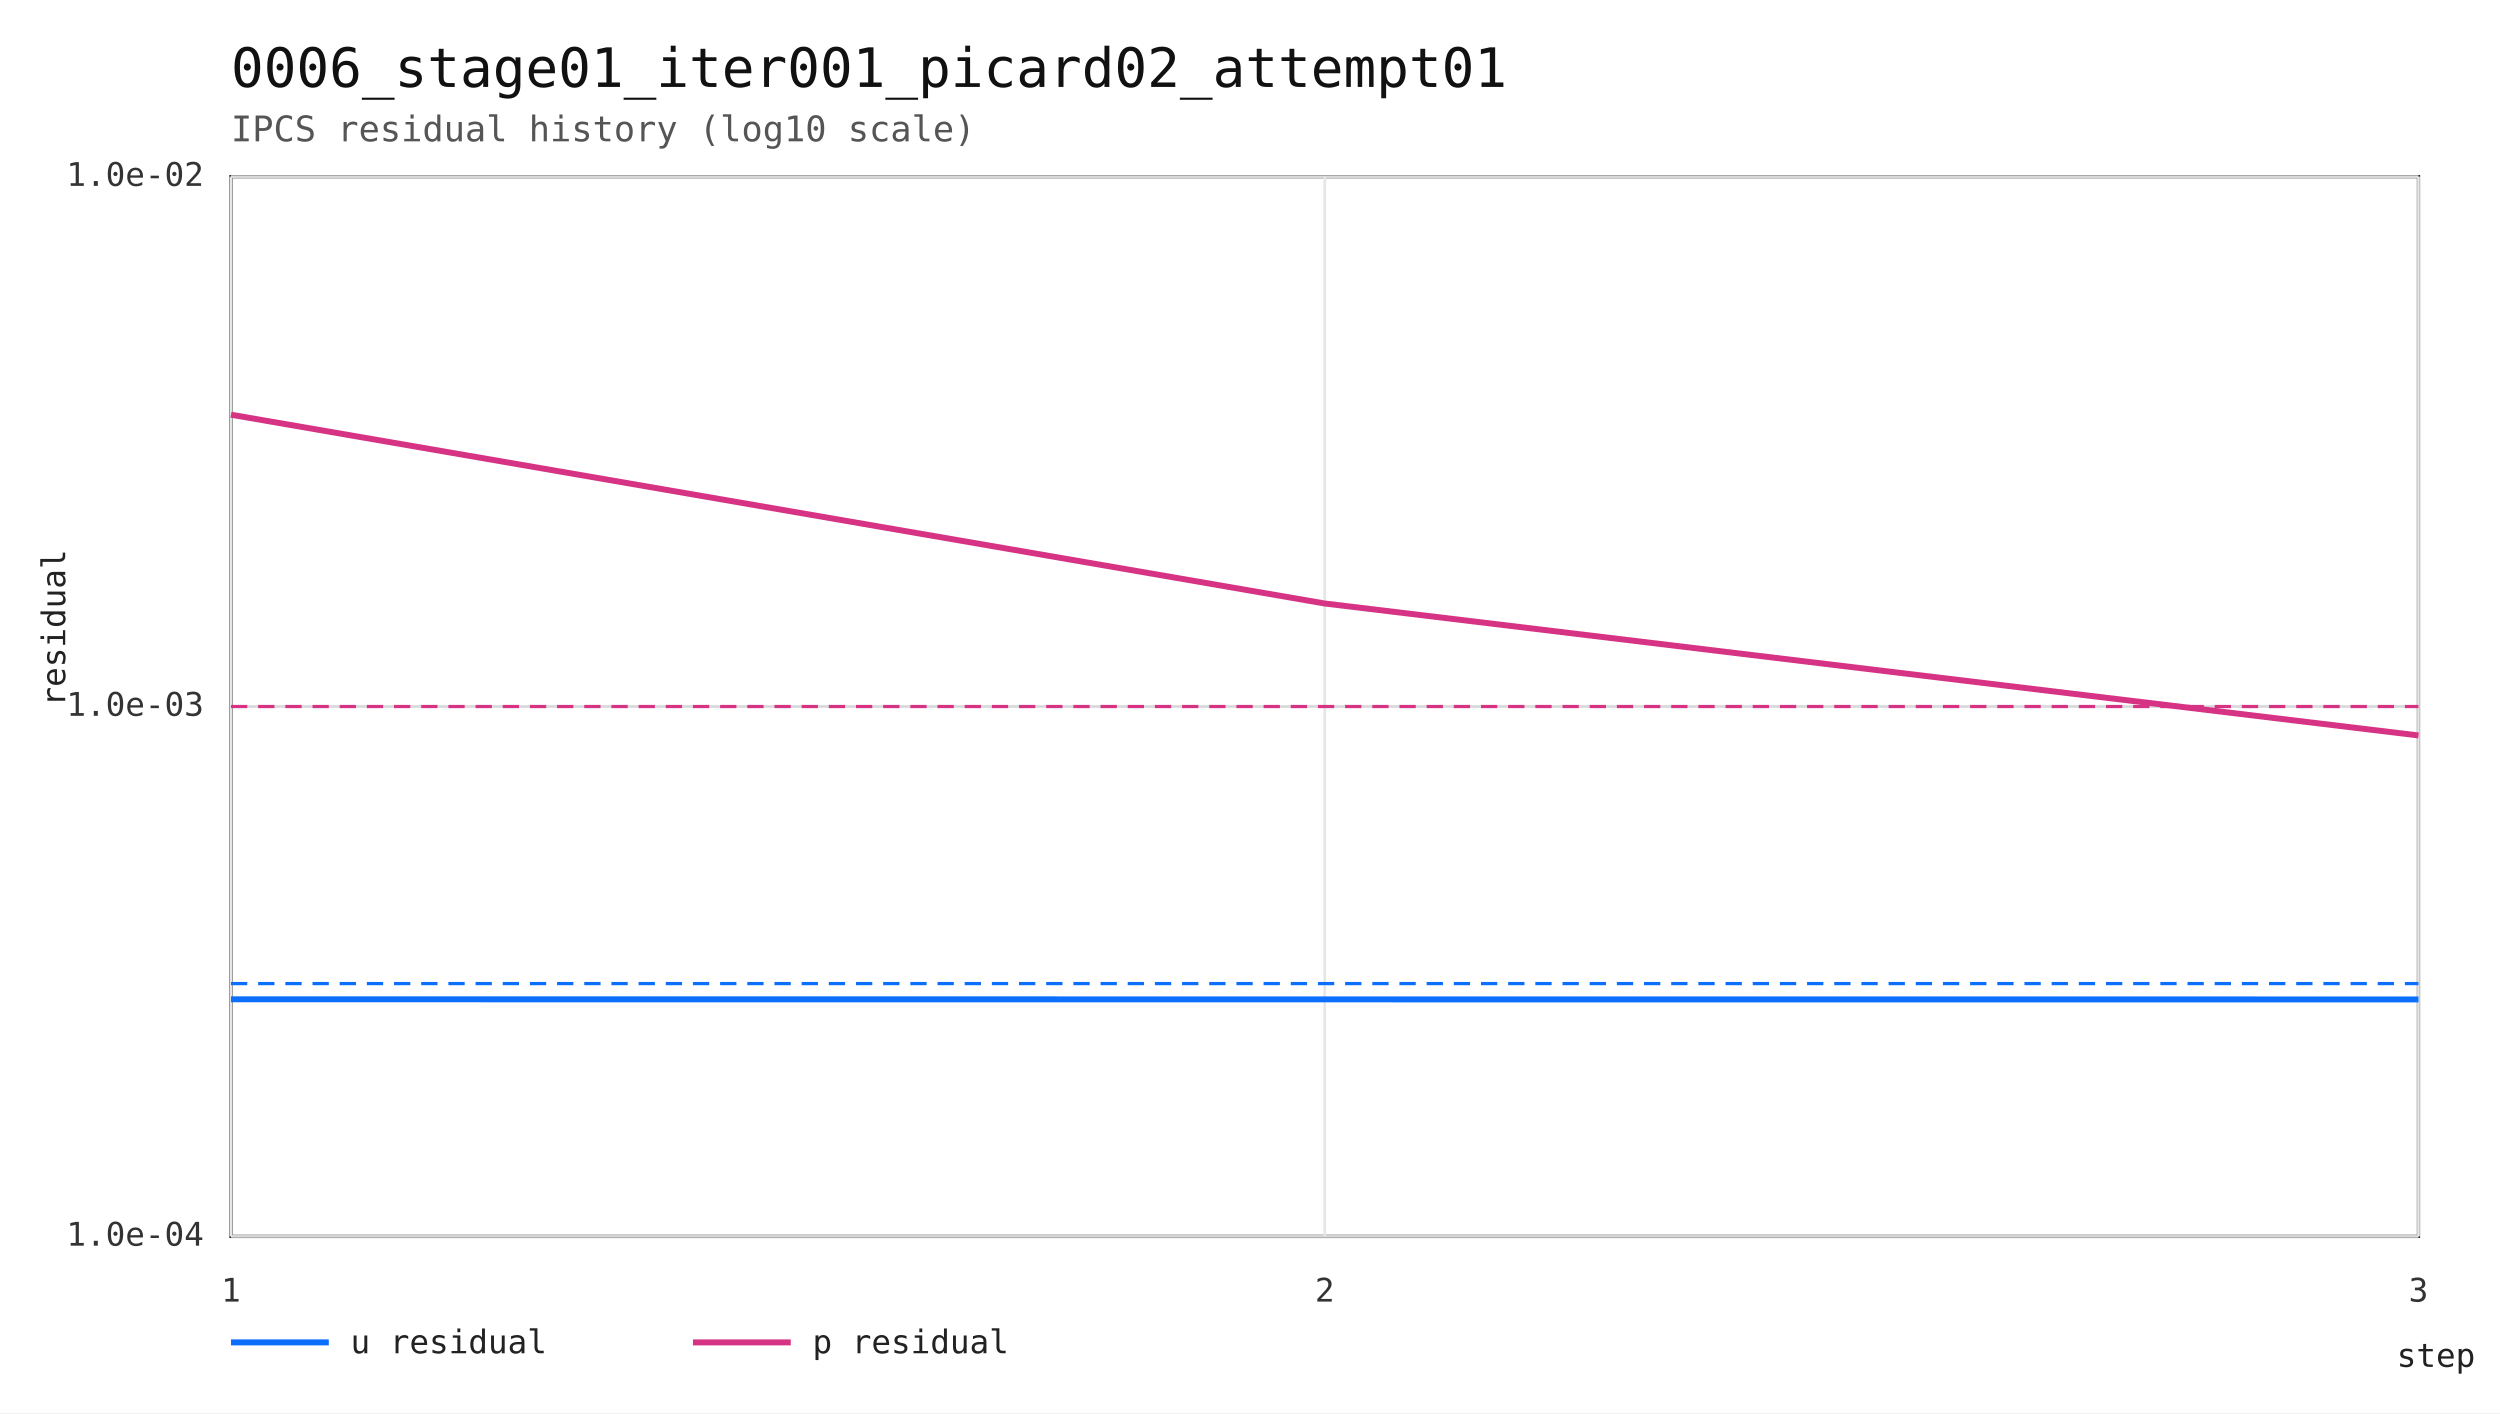
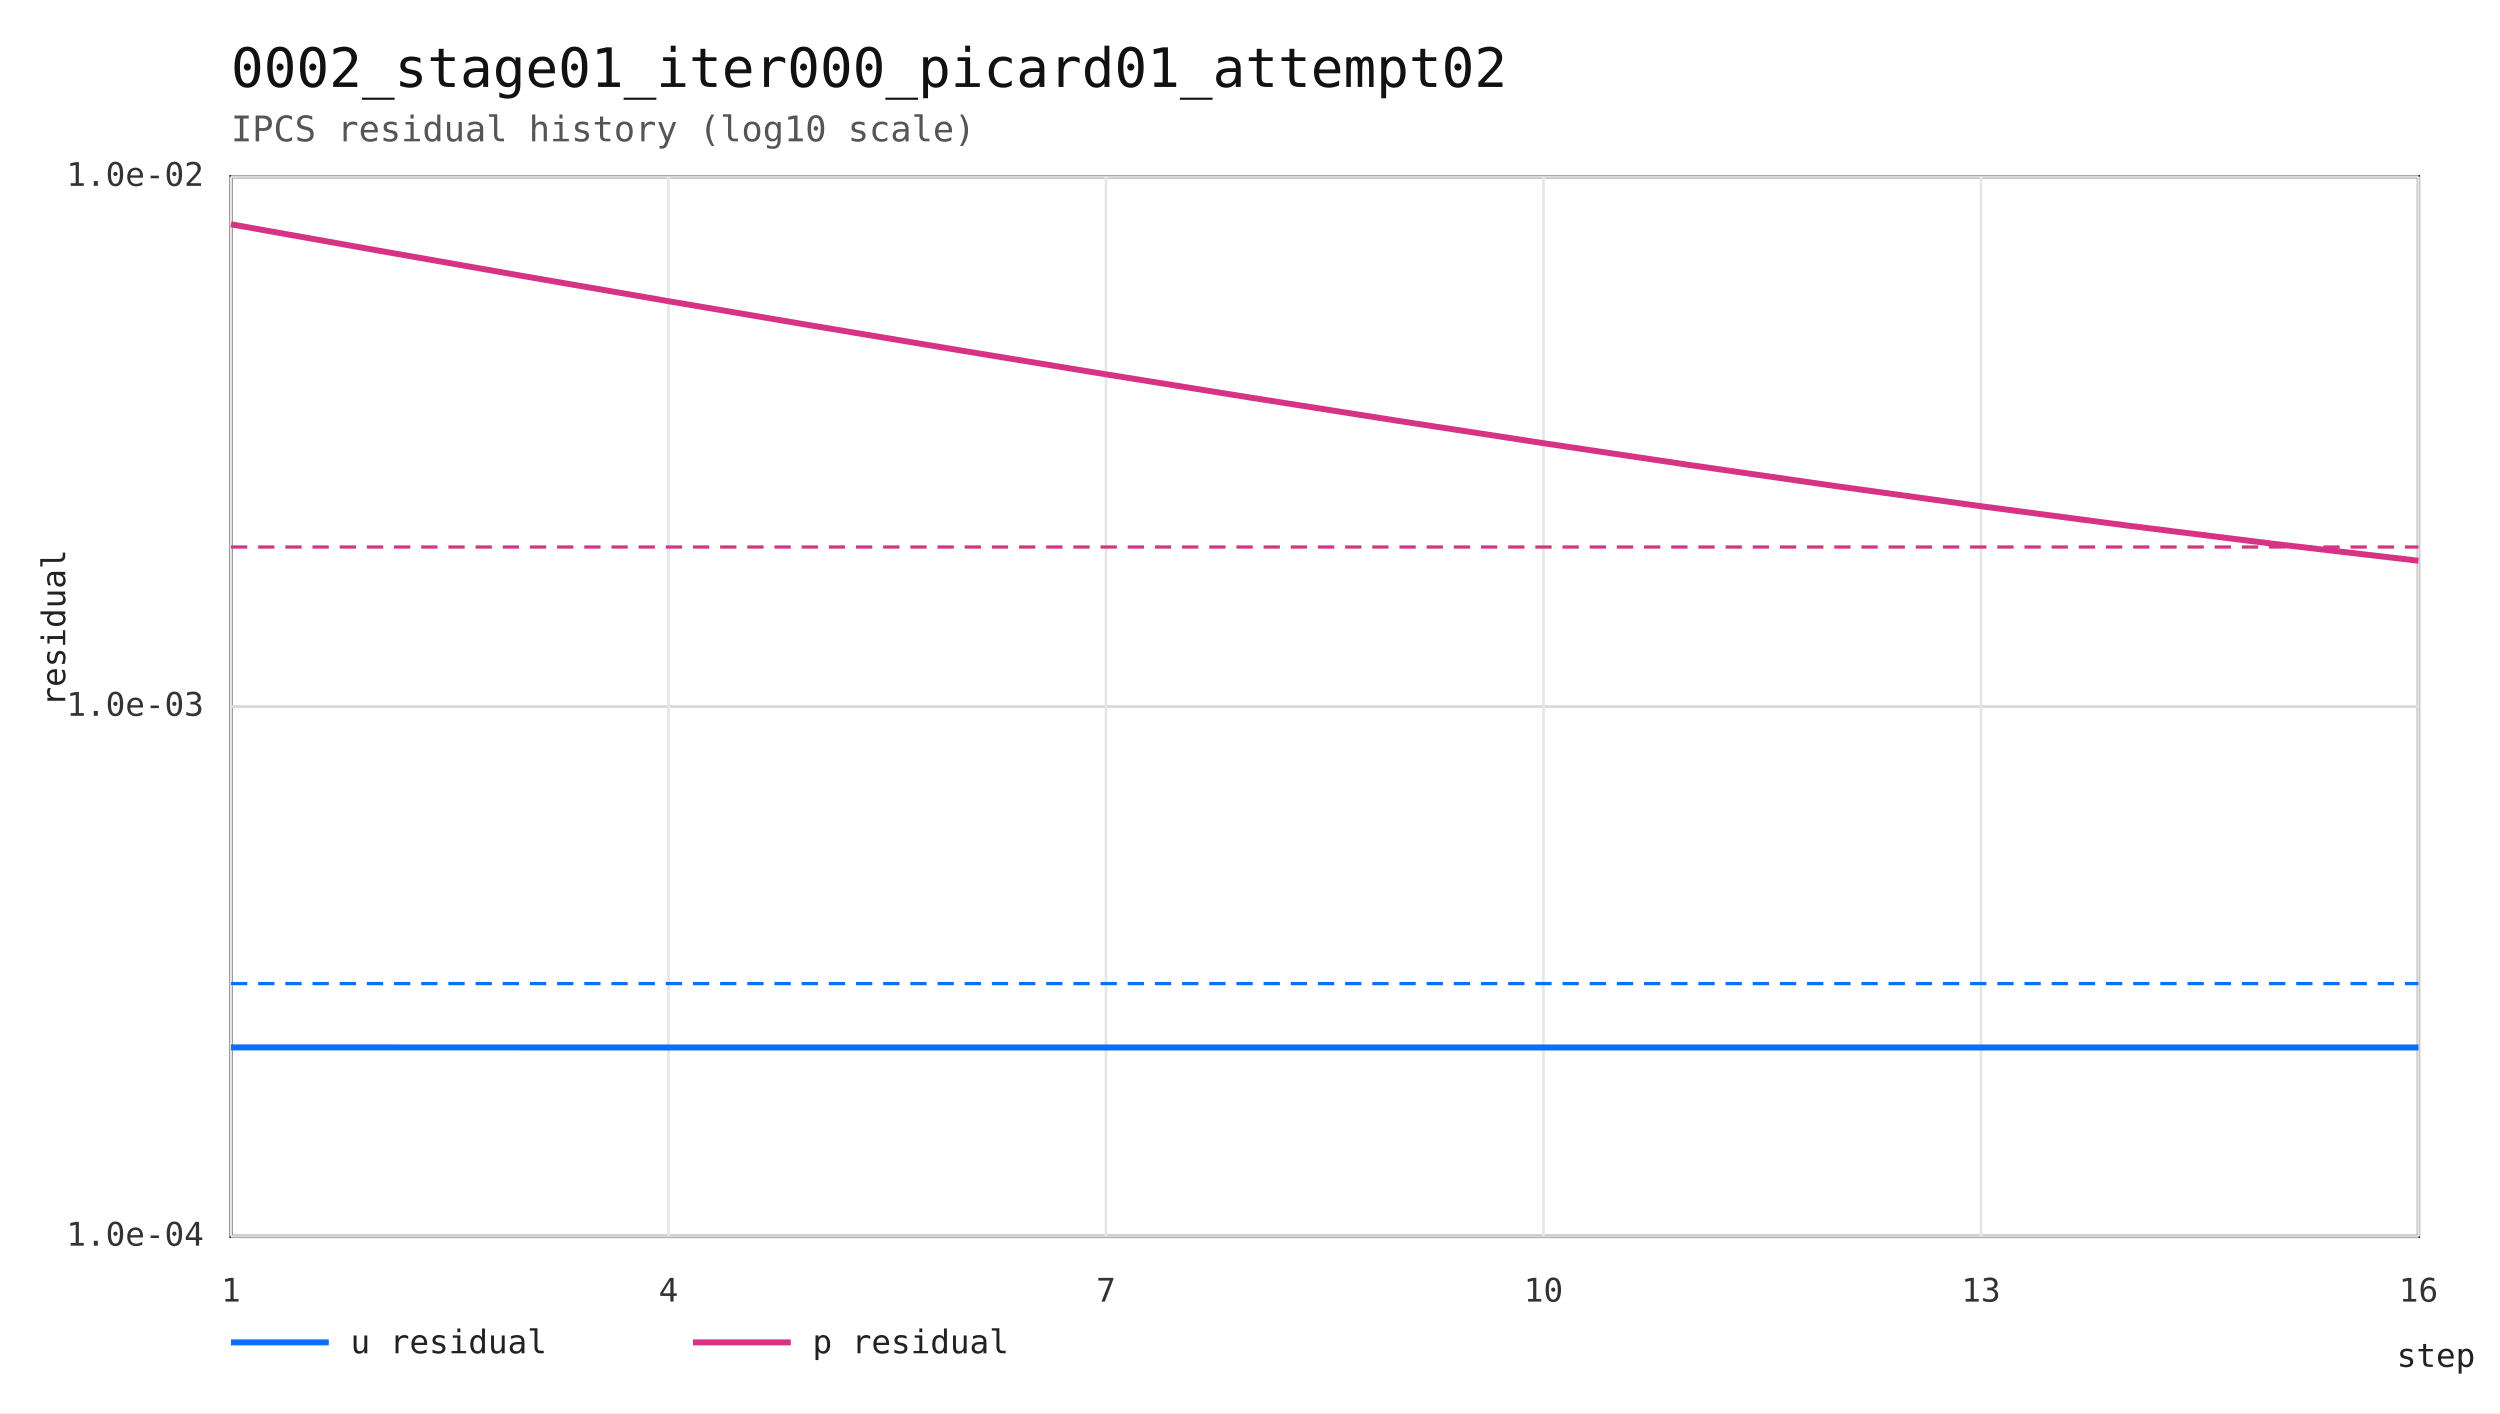
<svg xmlns="http://www.w3.org/2000/svg" width="920" height="520" viewBox="0 0 920 520">
  <rect x="0" y="0" width="920" height="520" fill="white" />
-   <text x="85" y="32" font-size="20" font-family="monospace" fill="#111111">0006_stage01_iter001_picard02_attempt01</text>
+   <text x="85" y="32" font-size="20" font-family="monospace" fill="#111111">0002_stage01_iter000_picard01_attempt02</text>
  <text x="85" y="52" font-size="13" font-family="monospace" fill="#555555">IPCS residual history (log10 scale)</text>
  <rect x="85" y="65" width="805" height="390" fill="none" stroke="#222222" stroke-width="1.2" />
  <line x1="85" y1="455.00" x2="890" y2="455.00" stroke="#d9d9d9" stroke-width="1" />
  <text x="75" y="455.00" font-size="12" font-family="monospace" fill="#333333" text-anchor="end" dominant-baseline="middle">1.0e-04</text>
  <line x1="85" y1="260.00" x2="890" y2="260.00" stroke="#d9d9d9" stroke-width="1" />
  <text x="75" y="260.00" font-size="12" font-family="monospace" fill="#333333" text-anchor="end" dominant-baseline="middle">1.0e-03</text>
  <line x1="85" y1="65.00" x2="890" y2="65.00" stroke="#d9d9d9" stroke-width="1" />
  <text x="75" y="65.00" font-size="12" font-family="monospace" fill="#333333" text-anchor="end" dominant-baseline="middle">1.0e-02</text>
  <line x1="85.00" y1="65" x2="85.00" y2="455" stroke="#e6e6e6" stroke-width="1" />
  <text x="85.00" y="479" font-size="12" font-family="monospace" fill="#333333" text-anchor="middle">1</text>
-   <line x1="487.50" y1="65" x2="487.50" y2="455" stroke="#e6e6e6" stroke-width="1" />
-   <text x="487.50" y="479" font-size="12" font-family="monospace" fill="#333333" text-anchor="middle">2</text>
+   <line x1="246.00" y1="65" x2="246.00" y2="455" stroke="#e6e6e6" stroke-width="1" />
+   <text x="246.00" y="479" font-size="12" font-family="monospace" fill="#333333" text-anchor="middle">4</text>
+   <line x1="407.00" y1="65" x2="407.00" y2="455" stroke="#e6e6e6" stroke-width="1" />
+   <text x="407.00" y="479" font-size="12" font-family="monospace" fill="#333333" text-anchor="middle">7</text>
+   <line x1="568.00" y1="65" x2="568.00" y2="455" stroke="#e6e6e6" stroke-width="1" />
+   <text x="568.00" y="479" font-size="12" font-family="monospace" fill="#333333" text-anchor="middle">10</text>
+   <line x1="729.00" y1="65" x2="729.00" y2="455" stroke="#e6e6e6" stroke-width="1" />
+   <text x="729.00" y="479" font-size="12" font-family="monospace" fill="#333333" text-anchor="middle">13</text>
  <line x1="890.00" y1="65" x2="890.00" y2="455" stroke="#e6e6e6" stroke-width="1" />
-   <text x="890.00" y="479" font-size="12" font-family="monospace" fill="#333333" text-anchor="middle">3</text>
+   <text x="890.00" y="479" font-size="12" font-family="monospace" fill="#333333" text-anchor="middle">16</text>
  <line x1="85" y1="361.96" x2="890" y2="361.96" stroke="#0b6efd" stroke-width="1.2" stroke-dasharray="6 4" />
-   <line x1="85" y1="260.00" x2="890" y2="260.00" stroke="#d63384" stroke-width="1.2" stroke-dasharray="6 4" />
-   <polyline fill="none" stroke="#0b6efd" stroke-width="2.2" points="85.00,367.74 487.50,367.77 890.00,367.79" />
-   <polyline fill="none" stroke="#d63384" stroke-width="2.2" points="85.00,152.62 487.50,222.09 890.00,270.65" />
+   <line x1="85" y1="201.30" x2="890" y2="201.30" stroke="#d63384" stroke-width="1.2" stroke-dasharray="6 4" />
+   <polyline fill="none" stroke="#0b6efd" stroke-width="2.2" points="85.00,385.45 138.67,385.45 192.33,385.46 246.00,385.46 299.67,385.46 353.33,385.46 407.00,385.46 460.67,385.46 514.33,385.46 568.00,385.46 621.67,385.46 675.33,385.46 729.00,385.47 782.67,385.47 836.33,385.47 890.00,385.47" />
+   <polyline fill="none" stroke="#d63384" stroke-width="2.2" points="85.00,82.54 138.67,92.12 192.33,101.56 246.00,110.84 299.67,119.97 353.33,128.94 407.00,137.76 460.67,146.40 514.33,154.85 568.00,163.10 621.67,171.11 675.33,178.86 729.00,186.29 782.67,193.39 836.33,200.09 890.00,206.36" />
  <text x="882" y="503" font-size="12" font-family="monospace" fill="#222222">step</text>
  <text x="24" y="260.0" font-size="12" font-family="monospace" fill="#222222" transform="rotate(-90 24,260.0)">residual</text>
  <line x1="85" y1="494" x2="121" y2="494" stroke="#0b6efd" stroke-width="2.2" />
  <text x="129" y="498" font-size="12" font-family="monospace" fill="#222222">u residual</text>
  <line x1="255" y1="494" x2="291" y2="494" stroke="#d63384" stroke-width="2.2" />
  <text x="299" y="498" font-size="12" font-family="monospace" fill="#222222">p residual</text>
</svg>
